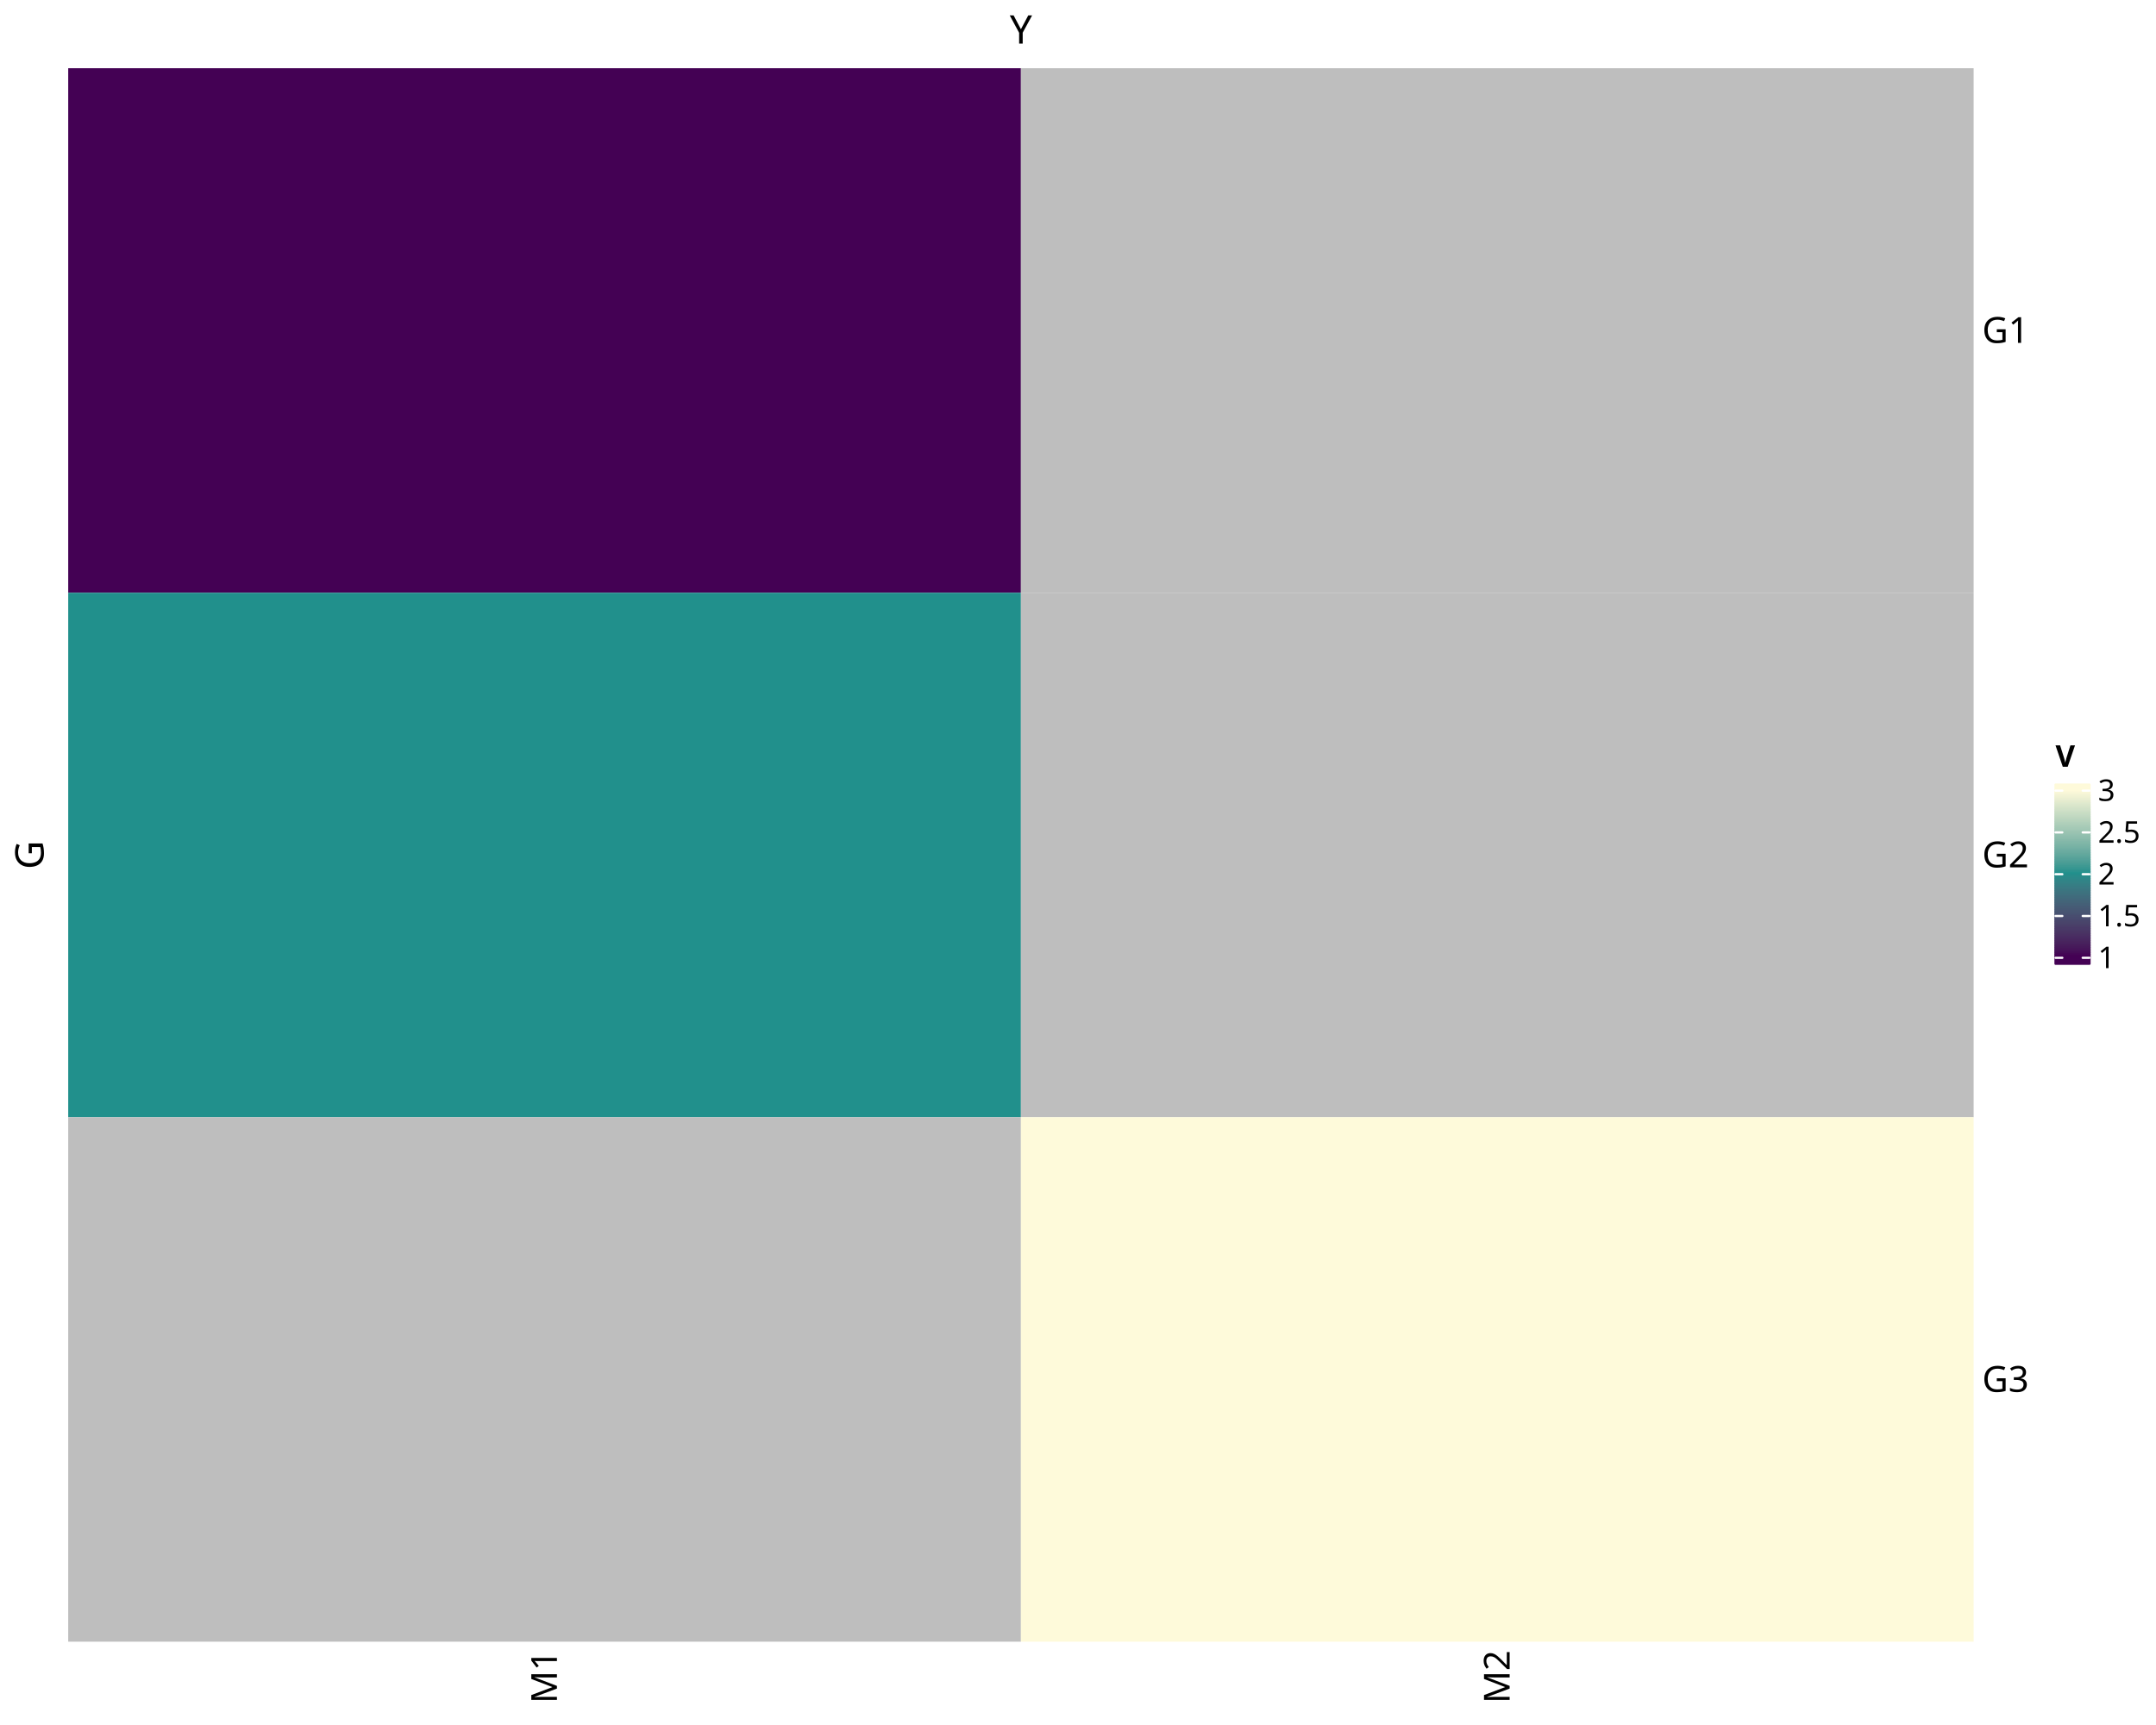
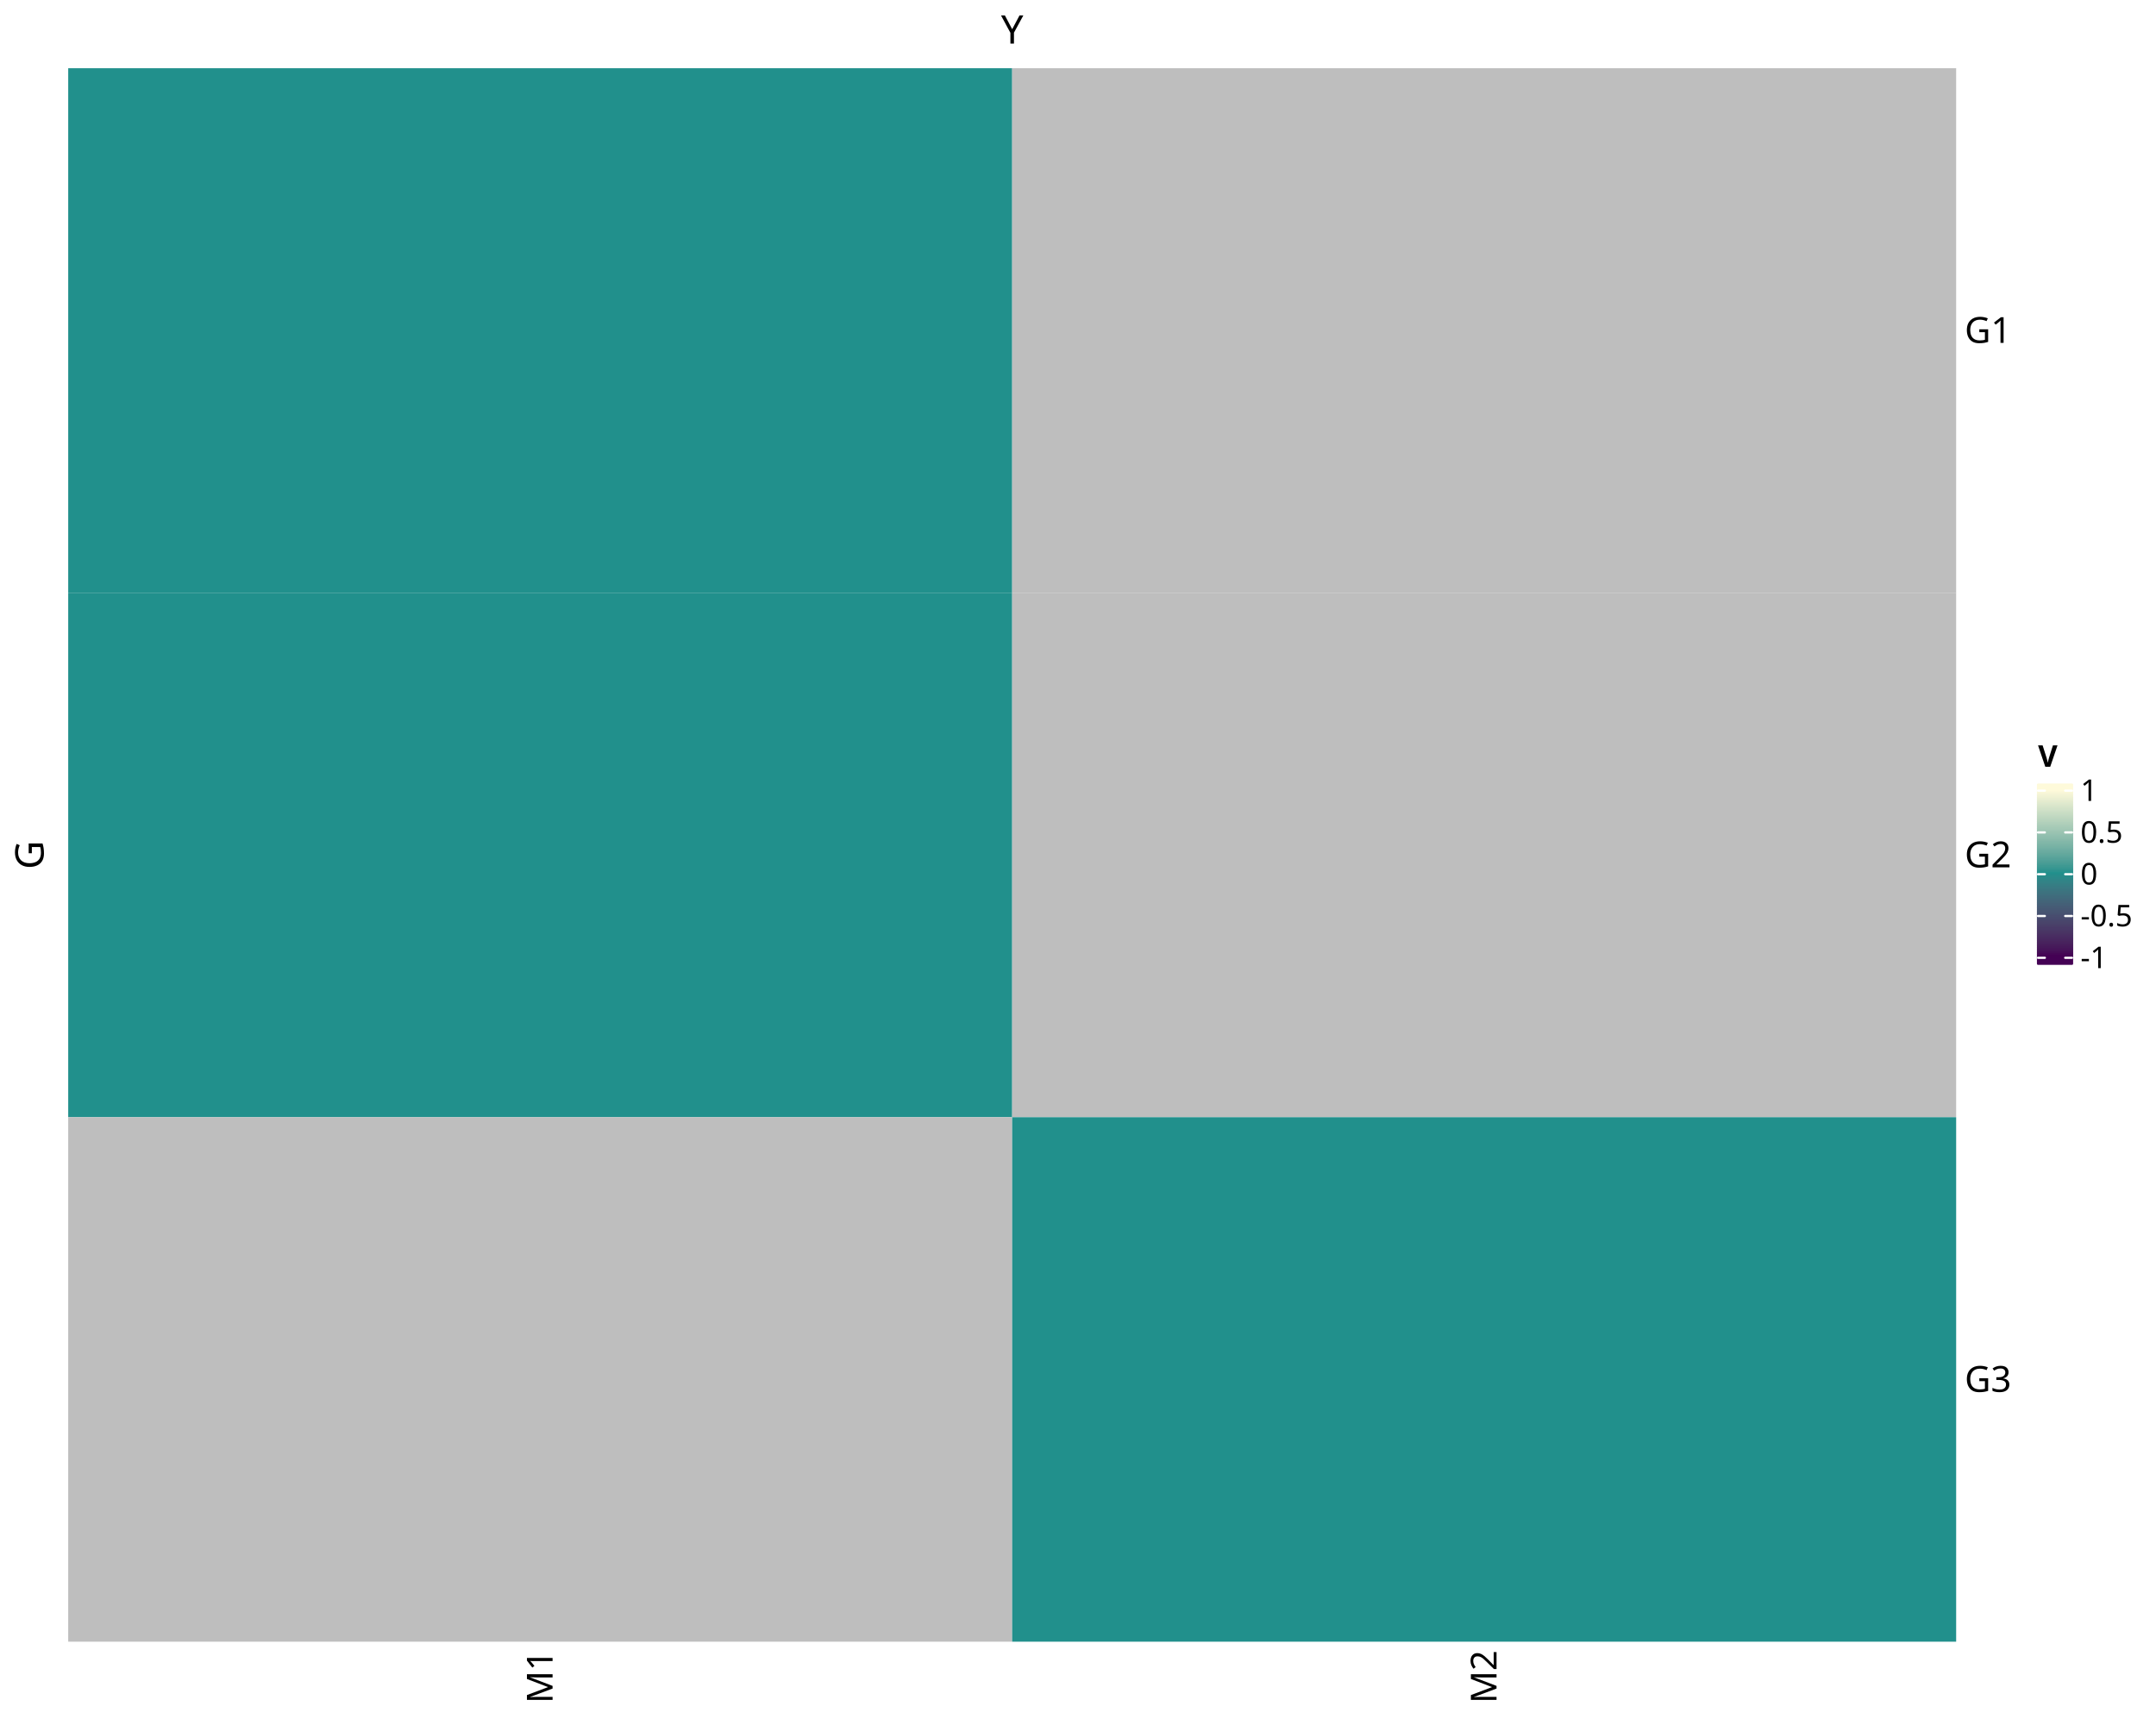
<svg xmlns="http://www.w3.org/2000/svg" class="svglite" data-engine-version="2.0" width="720.00pt" height="576.00pt" viewBox="0 0 720.00 576.00">
  <defs>
    <style type="text/css">
    .svglite line, .svglite polyline, .svglite polygon, .svglite path, .svglite rect, .svglite circle {
      fill: none;
      stroke: #000000;
      stroke-linecap: round;
      stroke-linejoin: round;
      stroke-miterlimit: 10.00;
    }
  </style>
  </defs>
  <rect width="100%" height="100%" style="stroke: none; fill: #FFFFFF;" />
  <defs>
    <clipPath id="cpMC4wMHw3MjAuMDB8MC4wMHw1NzYuMDA=">
      <rect x="0.00" y="0.00" width="720.00" height="576.00" />
    </clipPath>
  </defs>
  <g clip-path="url(#cpMC4wMHw3MjAuMDB8MC4wMHw1NzYuMDA=)">
    <rect x="0.00" y="0.00" width="720.00" height="576.00" style="stroke-width: 0.75; stroke: #FFFFFF; fill: #FFFFFF;" />
-     <rect x="22.78" y="22.78" width="318.16" height="175.13" style="stroke-width: 0.75; stroke: none; fill: #440154;" />
-     <rect x="22.78" y="197.92" width="318.16" height="175.13" style="stroke-width: 0.75; stroke: none; fill: #21908C;" />
-     <rect x="22.78" y="373.05" width="318.16" height="175.13" style="stroke-width: 0.75; stroke: none; fill: #BEBEBE;" />
-     <rect x="340.94" y="22.78" width="318.16" height="175.13" style="stroke-width: 0.75; stroke: none; fill: #BEBEBE;" />
-     <rect x="340.94" y="197.92" width="318.16" height="175.13" style="stroke-width: 0.75; stroke: none; fill: #BEBEBE;" />
-     <rect x="340.94" y="373.05" width="318.16" height="175.13" style="stroke-width: 0.75; stroke: none; fill: #FEFADA;" />
-     <text x="340.94" y="14.56" text-anchor="middle" style="font-size: 13.20px; font-family: sans;" textLength="8.81px" lengthAdjust="spacingAndGlyphs">Y</text>
+     <rect x="22.78" y="22.78" width="315.24" height="175.13" style="stroke-width: 0.75; stroke: none; fill: #21908C;" />
+     <rect x="22.78" y="197.92" width="315.24" height="175.13" style="stroke-width: 0.75; stroke: none; fill: #21908C;" />
+     <rect x="22.78" y="373.05" width="315.24" height="175.13" style="stroke-width: 0.75; stroke: none; fill: #BEBEBE;" />
+     <rect x="338.02" y="22.78" width="315.24" height="175.13" style="stroke-width: 0.75; stroke: none; fill: #BEBEBE;" />
+     <rect x="338.02" y="197.92" width="315.24" height="175.13" style="stroke-width: 0.75; stroke: none; fill: #BEBEBE;" />
+     <rect x="338.02" y="373.05" width="315.24" height="175.13" style="stroke-width: 0.75; stroke: none; fill: #21908C;" />
+     <text x="338.02" y="14.56" text-anchor="middle" style="font-size: 13.20px; font-family: sans;" textLength="8.81px" lengthAdjust="spacingAndGlyphs">Y</text>
    <text transform="translate(14.56,285.48) rotate(-90)" text-anchor="middle" style="font-size: 13.20px; font-family: sans;" textLength="10.27px" lengthAdjust="spacingAndGlyphs">G</text>
-     <text x="661.94" y="114.48" style="font-size: 12.00px; font-family: sans;" textLength="16.01px" lengthAdjust="spacingAndGlyphs">G1</text>
-     <text x="661.94" y="289.61" style="font-size: 12.00px; font-family: sans;" textLength="16.01px" lengthAdjust="spacingAndGlyphs">G2</text>
-     <text x="661.94" y="464.75" style="font-size: 12.00px; font-family: sans;" textLength="16.01px" lengthAdjust="spacingAndGlyphs">G3</text>
-     <text transform="translate(185.99,551.02) rotate(-90)" text-anchor="end" style="font-size: 12.00px; font-family: sans;" textLength="16.68px" lengthAdjust="spacingAndGlyphs">M1</text>
-     <text transform="translate(504.15,551.02) rotate(-90)" text-anchor="end" style="font-size: 12.00px; font-family: sans;" textLength="16.68px" lengthAdjust="spacingAndGlyphs">M2</text>
-     <text x="686.45" y="256.04" style="font-size: 10.00px; font-weight: bold; font-family: sans;" textLength="6.67px" lengthAdjust="spacingAndGlyphs">V</text>
-     <text x="700.62" y="323.26" style="font-size: 10.00px; font-family: sans;" textLength="5.56px" lengthAdjust="spacingAndGlyphs">1</text>
-     <text x="700.62" y="309.31" style="font-size: 10.00px; font-family: sans;" textLength="13.90px" lengthAdjust="spacingAndGlyphs">1.5</text>
-     <text x="700.62" y="295.35" style="font-size: 10.00px; font-family: sans;" textLength="5.56px" lengthAdjust="spacingAndGlyphs">2</text>
-     <text x="700.62" y="281.39" style="font-size: 10.00px; font-family: sans;" textLength="13.90px" lengthAdjust="spacingAndGlyphs">2.5</text>
-     <text x="700.62" y="267.44" style="font-size: 10.00px; font-family: sans;" textLength="5.56px" lengthAdjust="spacingAndGlyphs">3</text>
-     <rect x="686.45" y="262.00" width="11.34" height="1.99" style="stroke-width: 0.75; stroke: #FEFADA; fill: #FEFADA;" />
-     <rect x="686.45" y="264.00" width="11.34" height="0.58" style="stroke-width: 0.75; stroke: #FEFADA; fill: #FEFADA;" />
-     <rect x="686.45" y="264.57" width="11.34" height="0.58" style="stroke-width: 0.75; stroke: #FAF8D8; fill: #FAF8D8;" />
-     <rect x="686.45" y="265.15" width="11.34" height="0.58" style="stroke-width: 0.75; stroke: #F6F5D7; fill: #F6F5D7;" />
-     <rect x="686.45" y="265.72" width="11.34" height="0.58" style="stroke-width: 0.75; stroke: #F2F3D5; fill: #F2F3D5;" />
-     <rect x="686.45" y="266.30" width="11.34" height="0.58" style="stroke-width: 0.75; stroke: #EEF1D3; fill: #EEF1D3;" />
-     <rect x="686.45" y="266.87" width="11.34" height="0.58" style="stroke-width: 0.75; stroke: #EAEFD2; fill: #EAEFD2;" />
-     <rect x="686.45" y="267.45" width="11.34" height="0.58" style="stroke-width: 0.75; stroke: #E6ECD0; fill: #E6ECD0;" />
-     <rect x="686.45" y="268.02" width="11.34" height="0.58" style="stroke-width: 0.75; stroke: #E1EACE; fill: #E1EACE;" />
-     <rect x="686.45" y="268.60" width="11.34" height="0.58" style="stroke-width: 0.75; stroke: #DDE8CD; fill: #DDE8CD;" />
-     <rect x="686.45" y="269.17" width="11.34" height="0.58" style="stroke-width: 0.75; stroke: #D9E6CB; fill: #D9E6CB;" />
-     <rect x="686.45" y="269.75" width="11.34" height="0.58" style="stroke-width: 0.75; stroke: #D5E3C9; fill: #D5E3C9;" />
-     <rect x="686.45" y="270.33" width="11.34" height="0.58" style="stroke-width: 0.75; stroke: #D1E1C8; fill: #D1E1C8;" />
-     <rect x="686.45" y="270.90" width="11.34" height="0.58" style="stroke-width: 0.75; stroke: #CDDFC6; fill: #CDDFC6;" />
-     <rect x="686.45" y="271.48" width="11.34" height="0.58" style="stroke-width: 0.75; stroke: #C9DDC4; fill: #C9DDC4;" />
-     <rect x="686.45" y="272.05" width="11.34" height="0.58" style="stroke-width: 0.75; stroke: #C5DBC3; fill: #C5DBC3;" />
-     <rect x="686.45" y="272.63" width="11.34" height="0.58" style="stroke-width: 0.75; stroke: #C1D8C1; fill: #C1D8C1;" />
-     <rect x="686.45" y="273.20" width="11.34" height="0.58" style="stroke-width: 0.75; stroke: #BDD6BF; fill: #BDD6BF;" />
-     <rect x="686.45" y="273.78" width="11.34" height="0.58" style="stroke-width: 0.75; stroke: #B9D4BE; fill: #B9D4BE;" />
-     <rect x="686.45" y="274.35" width="11.34" height="0.58" style="stroke-width: 0.75; stroke: #B5D2BC; fill: #B5D2BC;" />
-     <rect x="686.45" y="274.93" width="11.34" height="0.58" style="stroke-width: 0.75; stroke: #B0CFBA; fill: #B0CFBA;" />
-     <rect x="686.45" y="275.51" width="11.34" height="0.58" style="stroke-width: 0.75; stroke: #ACCDB9; fill: #ACCDB9;" />
-     <rect x="686.45" y="276.08" width="11.34" height="0.58" style="stroke-width: 0.75; stroke: #A8CBB7; fill: #A8CBB7;" />
-     <rect x="686.45" y="276.66" width="11.34" height="0.58" style="stroke-width: 0.75; stroke: #A4C9B6; fill: #A4C9B6;" />
-     <rect x="686.45" y="277.23" width="11.34" height="0.58" style="stroke-width: 0.75; stroke: #A0C7B4; fill: #A0C7B4;" />
-     <rect x="686.45" y="277.81" width="11.34" height="0.58" style="stroke-width: 0.75; stroke: #9CC4B2; fill: #9CC4B2;" />
-     <rect x="686.45" y="278.38" width="11.34" height="0.58" style="stroke-width: 0.75; stroke: #98C2B1; fill: #98C2B1;" />
-     <rect x="686.45" y="278.96" width="11.34" height="0.58" style="stroke-width: 0.75; stroke: #93C0AF; fill: #93C0AF;" />
-     <rect x="686.45" y="279.53" width="11.34" height="0.58" style="stroke-width: 0.75; stroke: #8FBEAD; fill: #8FBEAD;" />
-     <rect x="686.45" y="280.11" width="11.34" height="0.58" style="stroke-width: 0.75; stroke: #8BBCAC; fill: #8BBCAC;" />
-     <rect x="686.45" y="280.69" width="11.34" height="0.58" style="stroke-width: 0.75; stroke: #87B9AA; fill: #87B9AA;" />
-     <rect x="686.45" y="281.26" width="11.34" height="0.58" style="stroke-width: 0.75; stroke: #82B7A9; fill: #82B7A9;" />
-     <rect x="686.45" y="281.84" width="11.34" height="0.58" style="stroke-width: 0.75; stroke: #7EB5A7; fill: #7EB5A7;" />
-     <rect x="686.45" y="282.41" width="11.34" height="0.58" style="stroke-width: 0.75; stroke: #7AB3A5; fill: #7AB3A5;" />
-     <rect x="686.45" y="282.99" width="11.34" height="0.58" style="stroke-width: 0.75; stroke: #75B1A4; fill: #75B1A4;" />
-     <rect x="686.45" y="283.56" width="11.34" height="0.58" style="stroke-width: 0.75; stroke: #71AEA2; fill: #71AEA2;" />
-     <rect x="686.45" y="284.14" width="11.34" height="0.58" style="stroke-width: 0.75; stroke: #6CACA1; fill: #6CACA1;" />
-     <rect x="686.45" y="284.71" width="11.34" height="0.58" style="stroke-width: 0.75; stroke: #68AA9F; fill: #68AA9F;" />
-     <rect x="686.45" y="285.29" width="11.34" height="0.58" style="stroke-width: 0.75; stroke: #63A89D; fill: #63A89D;" />
-     <rect x="686.45" y="285.86" width="11.34" height="0.58" style="stroke-width: 0.75; stroke: #5EA69C; fill: #5EA69C;" />
-     <rect x="686.45" y="286.44" width="11.34" height="0.58" style="stroke-width: 0.75; stroke: #59A39A; fill: #59A39A;" />
-     <rect x="686.45" y="287.02" width="11.34" height="0.58" style="stroke-width: 0.75; stroke: #54A199; fill: #54A199;" />
-     <rect x="686.45" y="287.59" width="11.34" height="0.58" style="stroke-width: 0.75; stroke: #4F9F97; fill: #4F9F97;" />
-     <rect x="686.45" y="288.17" width="11.34" height="0.58" style="stroke-width: 0.75; stroke: #4A9D95; fill: #4A9D95;" />
-     <rect x="686.45" y="288.74" width="11.34" height="0.58" style="stroke-width: 0.75; stroke: #449B94; fill: #449B94;" />
-     <rect x="686.45" y="289.32" width="11.34" height="0.58" style="stroke-width: 0.75; stroke: #3E9992; fill: #3E9992;" />
-     <rect x="686.45" y="289.89" width="11.34" height="0.58" style="stroke-width: 0.75; stroke: #389691; fill: #389691;" />
-     <rect x="686.45" y="290.47" width="11.34" height="0.58" style="stroke-width: 0.75; stroke: #31948F; fill: #31948F;" />
-     <rect x="686.45" y="291.04" width="11.34" height="0.58" style="stroke-width: 0.75; stroke: #2A928E; fill: #2A928E;" />
-     <rect x="686.45" y="291.62" width="11.34" height="0.58" style="stroke-width: 0.75; stroke: #21908C; fill: #21908C;" />
-     <rect x="686.45" y="292.20" width="11.34" height="0.58" style="stroke-width: 0.75; stroke: #258D8B; fill: #258D8B;" />
-     <rect x="686.45" y="292.77" width="11.34" height="0.58" style="stroke-width: 0.75; stroke: #298B8A; fill: #298B8A;" />
-     <rect x="686.45" y="293.35" width="11.34" height="0.58" style="stroke-width: 0.75; stroke: #2C8889; fill: #2C8889;" />
-     <rect x="686.45" y="293.92" width="11.34" height="0.58" style="stroke-width: 0.75; stroke: #2F8587; fill: #2F8587;" />
-     <rect x="686.45" y="294.50" width="11.34" height="0.58" style="stroke-width: 0.75; stroke: #328386; fill: #328386;" />
-     <rect x="686.45" y="295.07" width="11.34" height="0.58" style="stroke-width: 0.75; stroke: #348085; fill: #348085;" />
-     <rect x="686.45" y="295.65" width="11.34" height="0.58" style="stroke-width: 0.75; stroke: #367D84; fill: #367D84;" />
-     <rect x="686.45" y="296.22" width="11.34" height="0.58" style="stroke-width: 0.75; stroke: #387B83; fill: #387B83;" />
-     <rect x="686.45" y="296.80" width="11.34" height="0.58" style="stroke-width: 0.75; stroke: #3A7882; fill: #3A7882;" />
-     <rect x="686.45" y="297.38" width="11.34" height="0.58" style="stroke-width: 0.75; stroke: #3B7580; fill: #3B7580;" />
-     <rect x="686.45" y="297.95" width="11.34" height="0.58" style="stroke-width: 0.75; stroke: #3D737F; fill: #3D737F;" />
-     <rect x="686.45" y="298.53" width="11.34" height="0.58" style="stroke-width: 0.75; stroke: #3E707E; fill: #3E707E;" />
-     <rect x="686.45" y="299.10" width="11.34" height="0.58" style="stroke-width: 0.75; stroke: #3F6D7D; fill: #3F6D7D;" />
-     <rect x="686.45" y="299.68" width="11.34" height="0.58" style="stroke-width: 0.75; stroke: #406B7C; fill: #406B7C;" />
-     <rect x="686.45" y="300.25" width="11.34" height="0.58" style="stroke-width: 0.75; stroke: #42687B; fill: #42687B;" />
-     <rect x="686.45" y="300.83" width="11.34" height="0.58" style="stroke-width: 0.75; stroke: #426579; fill: #426579;" />
-     <rect x="686.45" y="301.40" width="11.34" height="0.58" style="stroke-width: 0.75; stroke: #436378; fill: #436378;" />
-     <rect x="686.45" y="301.98" width="11.34" height="0.58" style="stroke-width: 0.75; stroke: #446077; fill: #446077;" />
-     <rect x="686.45" y="302.56" width="11.34" height="0.58" style="stroke-width: 0.75; stroke: #455D76; fill: #455D76;" />
-     <rect x="686.45" y="303.13" width="11.34" height="0.58" style="stroke-width: 0.75; stroke: #465B75; fill: #465B75;" />
-     <rect x="686.45" y="303.71" width="11.34" height="0.58" style="stroke-width: 0.75; stroke: #465874; fill: #465874;" />
-     <rect x="686.45" y="304.28" width="11.34" height="0.58" style="stroke-width: 0.75; stroke: #475572; fill: #475572;" />
-     <rect x="686.45" y="304.86" width="11.34" height="0.58" style="stroke-width: 0.75; stroke: #475371; fill: #475371;" />
-     <rect x="686.45" y="305.43" width="11.34" height="0.58" style="stroke-width: 0.75; stroke: #475070; fill: #475070;" />
-     <rect x="686.45" y="306.01" width="11.34" height="0.58" style="stroke-width: 0.75; stroke: #484D6F; fill: #484D6F;" />
-     <rect x="686.45" y="306.58" width="11.34" height="0.58" style="stroke-width: 0.75; stroke: #484B6E; fill: #484B6E;" />
-     <rect x="686.45" y="307.16" width="11.34" height="0.58" style="stroke-width: 0.75; stroke: #48486D; fill: #48486D;" />
-     <rect x="686.45" y="307.73" width="11.34" height="0.58" style="stroke-width: 0.75; stroke: #49456B; fill: #49456B;" />
-     <rect x="686.45" y="308.31" width="11.34" height="0.58" style="stroke-width: 0.75; stroke: #49436A; fill: #49436A;" />
-     <rect x="686.45" y="308.89" width="11.34" height="0.58" style="stroke-width: 0.75; stroke: #494069; fill: #494069;" />
-     <rect x="686.45" y="309.46" width="11.34" height="0.58" style="stroke-width: 0.75; stroke: #493D68; fill: #493D68;" />
-     <rect x="686.45" y="310.04" width="11.34" height="0.58" style="stroke-width: 0.75; stroke: #493A67; fill: #493A67;" />
-     <rect x="686.45" y="310.61" width="11.34" height="0.58" style="stroke-width: 0.75; stroke: #493866; fill: #493866;" />
-     <rect x="686.45" y="311.19" width="11.34" height="0.58" style="stroke-width: 0.75; stroke: #493564; fill: #493564;" />
-     <rect x="686.45" y="311.76" width="11.34" height="0.58" style="stroke-width: 0.75; stroke: #493263; fill: #493263;" />
-     <rect x="686.45" y="312.34" width="11.34" height="0.58" style="stroke-width: 0.75; stroke: #492F62; fill: #492F62;" />
-     <rect x="686.45" y="312.91" width="11.34" height="0.58" style="stroke-width: 0.75; stroke: #482C61; fill: #482C61;" />
-     <rect x="686.45" y="313.49" width="11.34" height="0.58" style="stroke-width: 0.75; stroke: #482960; fill: #482960;" />
-     <rect x="686.45" y="314.07" width="11.34" height="0.58" style="stroke-width: 0.75; stroke: #48265F; fill: #48265F;" />
-     <rect x="686.45" y="314.64" width="11.34" height="0.58" style="stroke-width: 0.75; stroke: #48235D; fill: #48235D;" />
-     <rect x="686.45" y="315.22" width="11.34" height="0.58" style="stroke-width: 0.75; stroke: #47205C; fill: #47205C;" />
-     <rect x="686.45" y="315.79" width="11.34" height="0.58" style="stroke-width: 0.75; stroke: #471C5B; fill: #471C5B;" />
-     <rect x="686.45" y="316.37" width="11.34" height="0.58" style="stroke-width: 0.75; stroke: #46195A; fill: #46195A;" />
-     <rect x="686.45" y="316.94" width="11.34" height="0.58" style="stroke-width: 0.75; stroke: #461559; fill: #461559;" />
-     <rect x="686.45" y="317.52" width="11.34" height="0.58" style="stroke-width: 0.75; stroke: #461158; fill: #461158;" />
-     <rect x="686.45" y="318.09" width="11.34" height="0.58" style="stroke-width: 0.75; stroke: #450C56; fill: #450C56;" />
-     <rect x="686.45" y="318.67" width="11.34" height="0.58" style="stroke-width: 0.75; stroke: #450655; fill: #450655;" />
-     <rect x="686.45" y="319.25" width="11.34" height="0.58" style="stroke-width: 0.75; stroke: #440154; fill: #440154;" />
-     <rect x="686.45" y="319.82" width="11.34" height="1.99" style="stroke-width: 0.75; stroke: #440154; fill: #440154;" />
-     <line x1="686.45" y1="319.82" x2="688.72" y2="319.82" style="stroke-width: 0.75; stroke: #FFFFFF;" />
-     <line x1="686.45" y1="305.86" x2="688.72" y2="305.86" style="stroke-width: 0.75; stroke: #FFFFFF;" />
-     <line x1="686.45" y1="291.91" x2="688.72" y2="291.91" style="stroke-width: 0.75; stroke: #FFFFFF;" />
-     <line x1="686.45" y1="277.95" x2="688.72" y2="277.95" style="stroke-width: 0.75; stroke: #FFFFFF;" />
-     <line x1="686.45" y1="264.00" x2="688.72" y2="264.00" style="stroke-width: 0.75; stroke: #FFFFFF;" />
-     <line x1="697.79" y1="319.82" x2="695.52" y2="319.82" style="stroke-width: 0.75; stroke: #FFFFFF;" />
-     <line x1="697.79" y1="305.86" x2="695.52" y2="305.86" style="stroke-width: 0.75; stroke: #FFFFFF;" />
-     <line x1="697.79" y1="291.91" x2="695.52" y2="291.91" style="stroke-width: 0.75; stroke: #FFFFFF;" />
-     <line x1="697.79" y1="277.95" x2="695.52" y2="277.95" style="stroke-width: 0.75; stroke: #FFFFFF;" />
-     <line x1="697.79" y1="264.00" x2="695.52" y2="264.00" style="stroke-width: 0.75; stroke: #FFFFFF;" />
+     <text x="656.10" y="114.48" style="font-size: 12.00px; font-family: sans;" textLength="16.01px" lengthAdjust="spacingAndGlyphs">G1</text>
+     <text x="656.10" y="289.61" style="font-size: 12.00px; font-family: sans;" textLength="16.01px" lengthAdjust="spacingAndGlyphs">G2</text>
+     <text x="656.10" y="464.75" style="font-size: 12.00px; font-family: sans;" textLength="16.01px" lengthAdjust="spacingAndGlyphs">G3</text>
+     <text transform="translate(184.53,551.02) rotate(-90)" text-anchor="end" style="font-size: 12.00px; font-family: sans;" textLength="16.68px" lengthAdjust="spacingAndGlyphs">M1</text>
+     <text transform="translate(499.77,551.02) rotate(-90)" text-anchor="end" style="font-size: 12.00px; font-family: sans;" textLength="16.68px" lengthAdjust="spacingAndGlyphs">M2</text>
+     <text x="680.61" y="256.04" style="font-size: 10.00px; font-weight: bold; font-family: sans;" textLength="6.67px" lengthAdjust="spacingAndGlyphs">V</text>
+     <text x="694.78" y="323.26" style="font-size: 10.00px; font-family: sans;" textLength="8.89px" lengthAdjust="spacingAndGlyphs">-1</text>
+     <text x="694.78" y="309.31" style="font-size: 10.00px; font-family: sans;" textLength="17.23px" lengthAdjust="spacingAndGlyphs">-0.5</text>
+     <text x="694.78" y="295.35" style="font-size: 10.00px; font-family: sans;" textLength="5.56px" lengthAdjust="spacingAndGlyphs">0</text>
+     <text x="694.78" y="281.39" style="font-size: 10.00px; font-family: sans;" textLength="13.90px" lengthAdjust="spacingAndGlyphs">0.5</text>
+     <text x="694.78" y="267.44" style="font-size: 10.00px; font-family: sans;" textLength="5.56px" lengthAdjust="spacingAndGlyphs">1</text>
+     <rect x="680.61" y="262.00" width="11.34" height="1.99" style="stroke-width: 0.75; stroke: #FEFADA; fill: #FEFADA;" />
+     <rect x="680.61" y="264.00" width="11.34" height="0.58" style="stroke-width: 0.75; stroke: #FEFADA; fill: #FEFADA;" />
+     <rect x="680.61" y="264.57" width="11.34" height="0.58" style="stroke-width: 0.75; stroke: #FAF8D8; fill: #FAF8D8;" />
+     <rect x="680.61" y="265.15" width="11.34" height="0.58" style="stroke-width: 0.75; stroke: #F6F5D7; fill: #F6F5D7;" />
+     <rect x="680.61" y="265.72" width="11.34" height="0.58" style="stroke-width: 0.75; stroke: #F2F3D5; fill: #F2F3D5;" />
+     <rect x="680.61" y="266.30" width="11.34" height="0.58" style="stroke-width: 0.75; stroke: #EEF1D3; fill: #EEF1D3;" />
+     <rect x="680.61" y="266.87" width="11.34" height="0.58" style="stroke-width: 0.75; stroke: #EAEFD2; fill: #EAEFD2;" />
+     <rect x="680.61" y="267.45" width="11.34" height="0.58" style="stroke-width: 0.75; stroke: #E6ECD0; fill: #E6ECD0;" />
+     <rect x="680.61" y="268.02" width="11.34" height="0.58" style="stroke-width: 0.75; stroke: #E1EACE; fill: #E1EACE;" />
+     <rect x="680.61" y="268.60" width="11.34" height="0.58" style="stroke-width: 0.75; stroke: #DDE8CD; fill: #DDE8CD;" />
+     <rect x="680.61" y="269.17" width="11.34" height="0.58" style="stroke-width: 0.75; stroke: #D9E6CB; fill: #D9E6CB;" />
+     <rect x="680.61" y="269.75" width="11.34" height="0.58" style="stroke-width: 0.75; stroke: #D5E3C9; fill: #D5E3C9;" />
+     <rect x="680.61" y="270.33" width="11.34" height="0.58" style="stroke-width: 0.75; stroke: #D1E1C8; fill: #D1E1C8;" />
+     <rect x="680.61" y="270.90" width="11.34" height="0.58" style="stroke-width: 0.75; stroke: #CDDFC6; fill: #CDDFC6;" />
+     <rect x="680.61" y="271.48" width="11.34" height="0.58" style="stroke-width: 0.75; stroke: #C9DDC4; fill: #C9DDC4;" />
+     <rect x="680.61" y="272.05" width="11.34" height="0.58" style="stroke-width: 0.75; stroke: #C5DBC3; fill: #C5DBC3;" />
+     <rect x="680.61" y="272.63" width="11.34" height="0.58" style="stroke-width: 0.75; stroke: #C1D8C1; fill: #C1D8C1;" />
+     <rect x="680.61" y="273.20" width="11.34" height="0.58" style="stroke-width: 0.75; stroke: #BDD6BF; fill: #BDD6BF;" />
+     <rect x="680.61" y="273.78" width="11.34" height="0.58" style="stroke-width: 0.75; stroke: #B9D4BE; fill: #B9D4BE;" />
+     <rect x="680.61" y="274.35" width="11.34" height="0.58" style="stroke-width: 0.75; stroke: #B5D2BC; fill: #B5D2BC;" />
+     <rect x="680.61" y="274.93" width="11.34" height="0.58" style="stroke-width: 0.75; stroke: #B0CFBA; fill: #B0CFBA;" />
+     <rect x="680.61" y="275.51" width="11.34" height="0.58" style="stroke-width: 0.75; stroke: #ACCDB9; fill: #ACCDB9;" />
+     <rect x="680.61" y="276.08" width="11.34" height="0.58" style="stroke-width: 0.75; stroke: #A8CBB7; fill: #A8CBB7;" />
+     <rect x="680.61" y="276.66" width="11.34" height="0.58" style="stroke-width: 0.75; stroke: #A4C9B6; fill: #A4C9B6;" />
+     <rect x="680.61" y="277.23" width="11.34" height="0.58" style="stroke-width: 0.75; stroke: #A0C7B4; fill: #A0C7B4;" />
+     <rect x="680.61" y="277.81" width="11.34" height="0.58" style="stroke-width: 0.75; stroke: #9CC4B2; fill: #9CC4B2;" />
+     <rect x="680.61" y="278.38" width="11.34" height="0.58" style="stroke-width: 0.75; stroke: #98C2B1; fill: #98C2B1;" />
+     <rect x="680.61" y="278.96" width="11.34" height="0.58" style="stroke-width: 0.75; stroke: #93C0AF; fill: #93C0AF;" />
+     <rect x="680.61" y="279.53" width="11.34" height="0.58" style="stroke-width: 0.75; stroke: #8FBEAD; fill: #8FBEAD;" />
+     <rect x="680.61" y="280.11" width="11.34" height="0.58" style="stroke-width: 0.75; stroke: #8BBCAC; fill: #8BBCAC;" />
+     <rect x="680.61" y="280.69" width="11.34" height="0.58" style="stroke-width: 0.75; stroke: #87B9AA; fill: #87B9AA;" />
+     <rect x="680.61" y="281.26" width="11.34" height="0.58" style="stroke-width: 0.75; stroke: #82B7A9; fill: #82B7A9;" />
+     <rect x="680.61" y="281.84" width="11.34" height="0.58" style="stroke-width: 0.75; stroke: #7EB5A7; fill: #7EB5A7;" />
+     <rect x="680.61" y="282.41" width="11.34" height="0.58" style="stroke-width: 0.75; stroke: #7AB3A5; fill: #7AB3A5;" />
+     <rect x="680.61" y="282.99" width="11.34" height="0.58" style="stroke-width: 0.75; stroke: #75B1A4; fill: #75B1A4;" />
+     <rect x="680.61" y="283.56" width="11.34" height="0.58" style="stroke-width: 0.75; stroke: #71AEA2; fill: #71AEA2;" />
+     <rect x="680.61" y="284.14" width="11.34" height="0.58" style="stroke-width: 0.75; stroke: #6CACA1; fill: #6CACA1;" />
+     <rect x="680.61" y="284.71" width="11.34" height="0.58" style="stroke-width: 0.75; stroke: #68AA9F; fill: #68AA9F;" />
+     <rect x="680.61" y="285.29" width="11.34" height="0.58" style="stroke-width: 0.75; stroke: #63A89D; fill: #63A89D;" />
+     <rect x="680.61" y="285.86" width="11.34" height="0.58" style="stroke-width: 0.75; stroke: #5EA69C; fill: #5EA69C;" />
+     <rect x="680.61" y="286.44" width="11.34" height="0.58" style="stroke-width: 0.75; stroke: #59A39A; fill: #59A39A;" />
+     <rect x="680.61" y="287.02" width="11.34" height="0.58" style="stroke-width: 0.75; stroke: #54A199; fill: #54A199;" />
+     <rect x="680.61" y="287.59" width="11.34" height="0.58" style="stroke-width: 0.75; stroke: #4F9F97; fill: #4F9F97;" />
+     <rect x="680.61" y="288.17" width="11.34" height="0.58" style="stroke-width: 0.75; stroke: #4A9D95; fill: #4A9D95;" />
+     <rect x="680.61" y="288.74" width="11.34" height="0.58" style="stroke-width: 0.75; stroke: #449B94; fill: #449B94;" />
+     <rect x="680.61" y="289.32" width="11.34" height="0.58" style="stroke-width: 0.75; stroke: #3E9992; fill: #3E9992;" />
+     <rect x="680.61" y="289.89" width="11.34" height="0.58" style="stroke-width: 0.75; stroke: #389691; fill: #389691;" />
+     <rect x="680.61" y="290.47" width="11.34" height="0.58" style="stroke-width: 0.75; stroke: #31948F; fill: #31948F;" />
+     <rect x="680.61" y="291.04" width="11.34" height="0.58" style="stroke-width: 0.75; stroke: #2A928E; fill: #2A928E;" />
+     <rect x="680.61" y="291.62" width="11.34" height="0.58" style="stroke-width: 0.75; stroke: #21908C; fill: #21908C;" />
+     <rect x="680.61" y="292.20" width="11.34" height="0.58" style="stroke-width: 0.75; stroke: #258D8B; fill: #258D8B;" />
+     <rect x="680.61" y="292.77" width="11.34" height="0.58" style="stroke-width: 0.75; stroke: #298B8A; fill: #298B8A;" />
+     <rect x="680.61" y="293.35" width="11.34" height="0.58" style="stroke-width: 0.75; stroke: #2C8889; fill: #2C8889;" />
+     <rect x="680.61" y="293.92" width="11.34" height="0.58" style="stroke-width: 0.75; stroke: #2F8587; fill: #2F8587;" />
+     <rect x="680.61" y="294.50" width="11.34" height="0.58" style="stroke-width: 0.75; stroke: #328386; fill: #328386;" />
+     <rect x="680.61" y="295.07" width="11.34" height="0.58" style="stroke-width: 0.75; stroke: #348085; fill: #348085;" />
+     <rect x="680.61" y="295.65" width="11.34" height="0.58" style="stroke-width: 0.75; stroke: #367D84; fill: #367D84;" />
+     <rect x="680.61" y="296.22" width="11.34" height="0.58" style="stroke-width: 0.75; stroke: #387B83; fill: #387B83;" />
+     <rect x="680.61" y="296.80" width="11.34" height="0.58" style="stroke-width: 0.75; stroke: #3A7882; fill: #3A7882;" />
+     <rect x="680.61" y="297.38" width="11.34" height="0.58" style="stroke-width: 0.75; stroke: #3B7580; fill: #3B7580;" />
+     <rect x="680.61" y="297.95" width="11.34" height="0.58" style="stroke-width: 0.75; stroke: #3D737F; fill: #3D737F;" />
+     <rect x="680.61" y="298.53" width="11.34" height="0.58" style="stroke-width: 0.75; stroke: #3E707E; fill: #3E707E;" />
+     <rect x="680.61" y="299.10" width="11.34" height="0.58" style="stroke-width: 0.75; stroke: #3F6D7D; fill: #3F6D7D;" />
+     <rect x="680.61" y="299.68" width="11.34" height="0.58" style="stroke-width: 0.75; stroke: #406B7C; fill: #406B7C;" />
+     <rect x="680.61" y="300.25" width="11.34" height="0.58" style="stroke-width: 0.75; stroke: #42687B; fill: #42687B;" />
+     <rect x="680.61" y="300.83" width="11.34" height="0.58" style="stroke-width: 0.75; stroke: #426579; fill: #426579;" />
+     <rect x="680.61" y="301.40" width="11.34" height="0.58" style="stroke-width: 0.75; stroke: #436378; fill: #436378;" />
+     <rect x="680.61" y="301.98" width="11.34" height="0.58" style="stroke-width: 0.75; stroke: #446077; fill: #446077;" />
+     <rect x="680.61" y="302.56" width="11.34" height="0.58" style="stroke-width: 0.75; stroke: #455D76; fill: #455D76;" />
+     <rect x="680.61" y="303.13" width="11.34" height="0.58" style="stroke-width: 0.75; stroke: #465B75; fill: #465B75;" />
+     <rect x="680.61" y="303.71" width="11.34" height="0.58" style="stroke-width: 0.75; stroke: #465874; fill: #465874;" />
+     <rect x="680.61" y="304.28" width="11.34" height="0.58" style="stroke-width: 0.75; stroke: #475572; fill: #475572;" />
+     <rect x="680.61" y="304.86" width="11.34" height="0.58" style="stroke-width: 0.75; stroke: #475371; fill: #475371;" />
+     <rect x="680.61" y="305.43" width="11.34" height="0.58" style="stroke-width: 0.75; stroke: #475070; fill: #475070;" />
+     <rect x="680.61" y="306.01" width="11.34" height="0.58" style="stroke-width: 0.75; stroke: #484D6F; fill: #484D6F;" />
+     <rect x="680.61" y="306.58" width="11.34" height="0.58" style="stroke-width: 0.75; stroke: #484B6E; fill: #484B6E;" />
+     <rect x="680.61" y="307.16" width="11.34" height="0.58" style="stroke-width: 0.75; stroke: #48486D; fill: #48486D;" />
+     <rect x="680.61" y="307.73" width="11.34" height="0.58" style="stroke-width: 0.75; stroke: #49456B; fill: #49456B;" />
+     <rect x="680.61" y="308.31" width="11.34" height="0.58" style="stroke-width: 0.75; stroke: #49436A; fill: #49436A;" />
+     <rect x="680.61" y="308.89" width="11.34" height="0.58" style="stroke-width: 0.75; stroke: #494069; fill: #494069;" />
+     <rect x="680.61" y="309.46" width="11.34" height="0.58" style="stroke-width: 0.75; stroke: #493D68; fill: #493D68;" />
+     <rect x="680.61" y="310.04" width="11.34" height="0.58" style="stroke-width: 0.75; stroke: #493A67; fill: #493A67;" />
+     <rect x="680.61" y="310.61" width="11.34" height="0.58" style="stroke-width: 0.75; stroke: #493866; fill: #493866;" />
+     <rect x="680.61" y="311.19" width="11.34" height="0.58" style="stroke-width: 0.75; stroke: #493564; fill: #493564;" />
+     <rect x="680.61" y="311.76" width="11.34" height="0.58" style="stroke-width: 0.75; stroke: #493263; fill: #493263;" />
+     <rect x="680.61" y="312.34" width="11.34" height="0.58" style="stroke-width: 0.75; stroke: #492F62; fill: #492F62;" />
+     <rect x="680.61" y="312.91" width="11.34" height="0.58" style="stroke-width: 0.75; stroke: #482C61; fill: #482C61;" />
+     <rect x="680.61" y="313.49" width="11.34" height="0.58" style="stroke-width: 0.75; stroke: #482960; fill: #482960;" />
+     <rect x="680.61" y="314.07" width="11.34" height="0.58" style="stroke-width: 0.75; stroke: #48265F; fill: #48265F;" />
+     <rect x="680.61" y="314.64" width="11.34" height="0.58" style="stroke-width: 0.75; stroke: #48235D; fill: #48235D;" />
+     <rect x="680.61" y="315.22" width="11.34" height="0.58" style="stroke-width: 0.75; stroke: #47205C; fill: #47205C;" />
+     <rect x="680.61" y="315.79" width="11.34" height="0.58" style="stroke-width: 0.75; stroke: #471C5B; fill: #471C5B;" />
+     <rect x="680.61" y="316.37" width="11.34" height="0.58" style="stroke-width: 0.75; stroke: #46195A; fill: #46195A;" />
+     <rect x="680.61" y="316.94" width="11.34" height="0.58" style="stroke-width: 0.75; stroke: #461559; fill: #461559;" />
+     <rect x="680.61" y="317.52" width="11.34" height="0.58" style="stroke-width: 0.75; stroke: #461158; fill: #461158;" />
+     <rect x="680.61" y="318.09" width="11.34" height="0.58" style="stroke-width: 0.75; stroke: #450C56; fill: #450C56;" />
+     <rect x="680.61" y="318.67" width="11.34" height="0.58" style="stroke-width: 0.75; stroke: #450655; fill: #450655;" />
+     <rect x="680.61" y="319.25" width="11.34" height="0.58" style="stroke-width: 0.75; stroke: #440154; fill: #440154;" />
+     <rect x="680.61" y="319.82" width="11.34" height="1.99" style="stroke-width: 0.75; stroke: #440154; fill: #440154;" />
+     <line x1="680.61" y1="319.82" x2="682.88" y2="319.82" style="stroke-width: 0.75; stroke: #FFFFFF;" />
+     <line x1="680.61" y1="305.86" x2="682.88" y2="305.86" style="stroke-width: 0.75; stroke: #FFFFFF;" />
+     <line x1="680.61" y1="291.91" x2="682.88" y2="291.91" style="stroke-width: 0.75; stroke: #FFFFFF;" />
+     <line x1="680.61" y1="277.95" x2="682.88" y2="277.95" style="stroke-width: 0.75; stroke: #FFFFFF;" />
+     <line x1="680.61" y1="264.00" x2="682.88" y2="264.00" style="stroke-width: 0.75; stroke: #FFFFFF;" />
+     <line x1="691.95" y1="319.82" x2="689.68" y2="319.82" style="stroke-width: 0.75; stroke: #FFFFFF;" />
+     <line x1="691.95" y1="305.86" x2="689.68" y2="305.86" style="stroke-width: 0.75; stroke: #FFFFFF;" />
+     <line x1="691.95" y1="291.91" x2="689.68" y2="291.91" style="stroke-width: 0.75; stroke: #FFFFFF;" />
+     <line x1="691.95" y1="277.95" x2="689.68" y2="277.95" style="stroke-width: 0.75; stroke: #FFFFFF;" />
+     <line x1="691.95" y1="264.00" x2="689.68" y2="264.00" style="stroke-width: 0.75; stroke: #FFFFFF;" />
  </g>
</svg>
